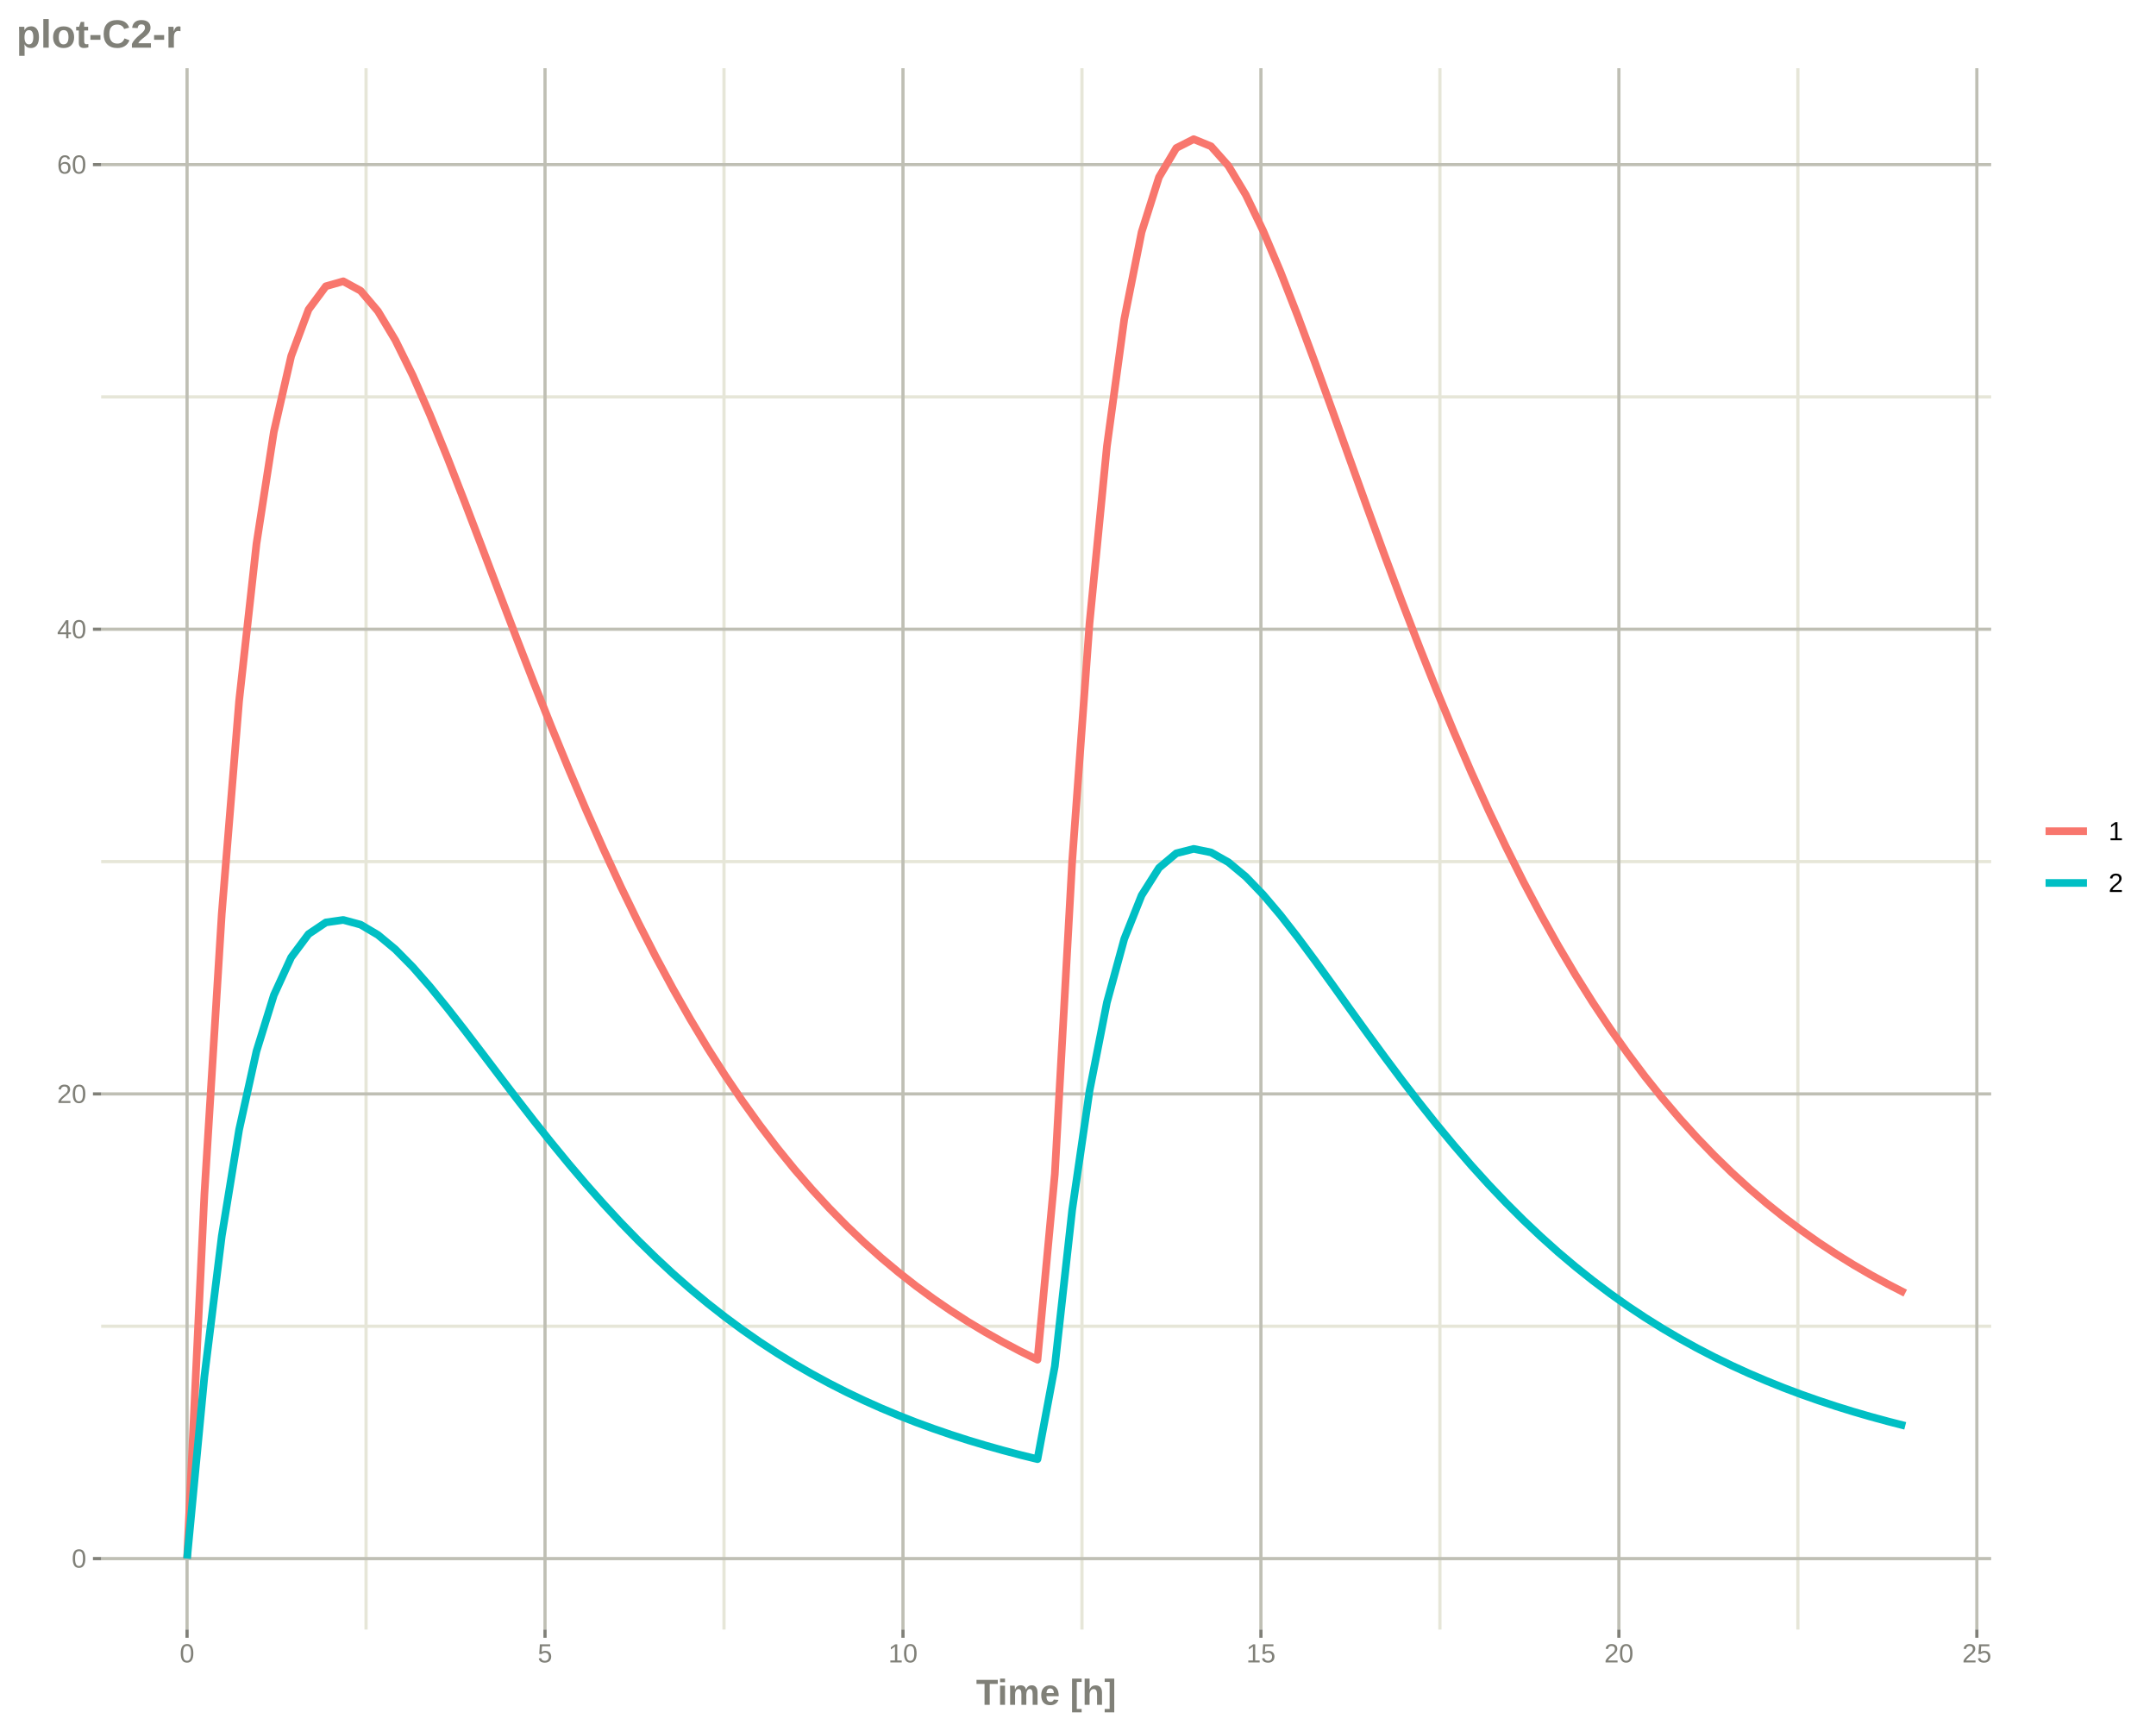
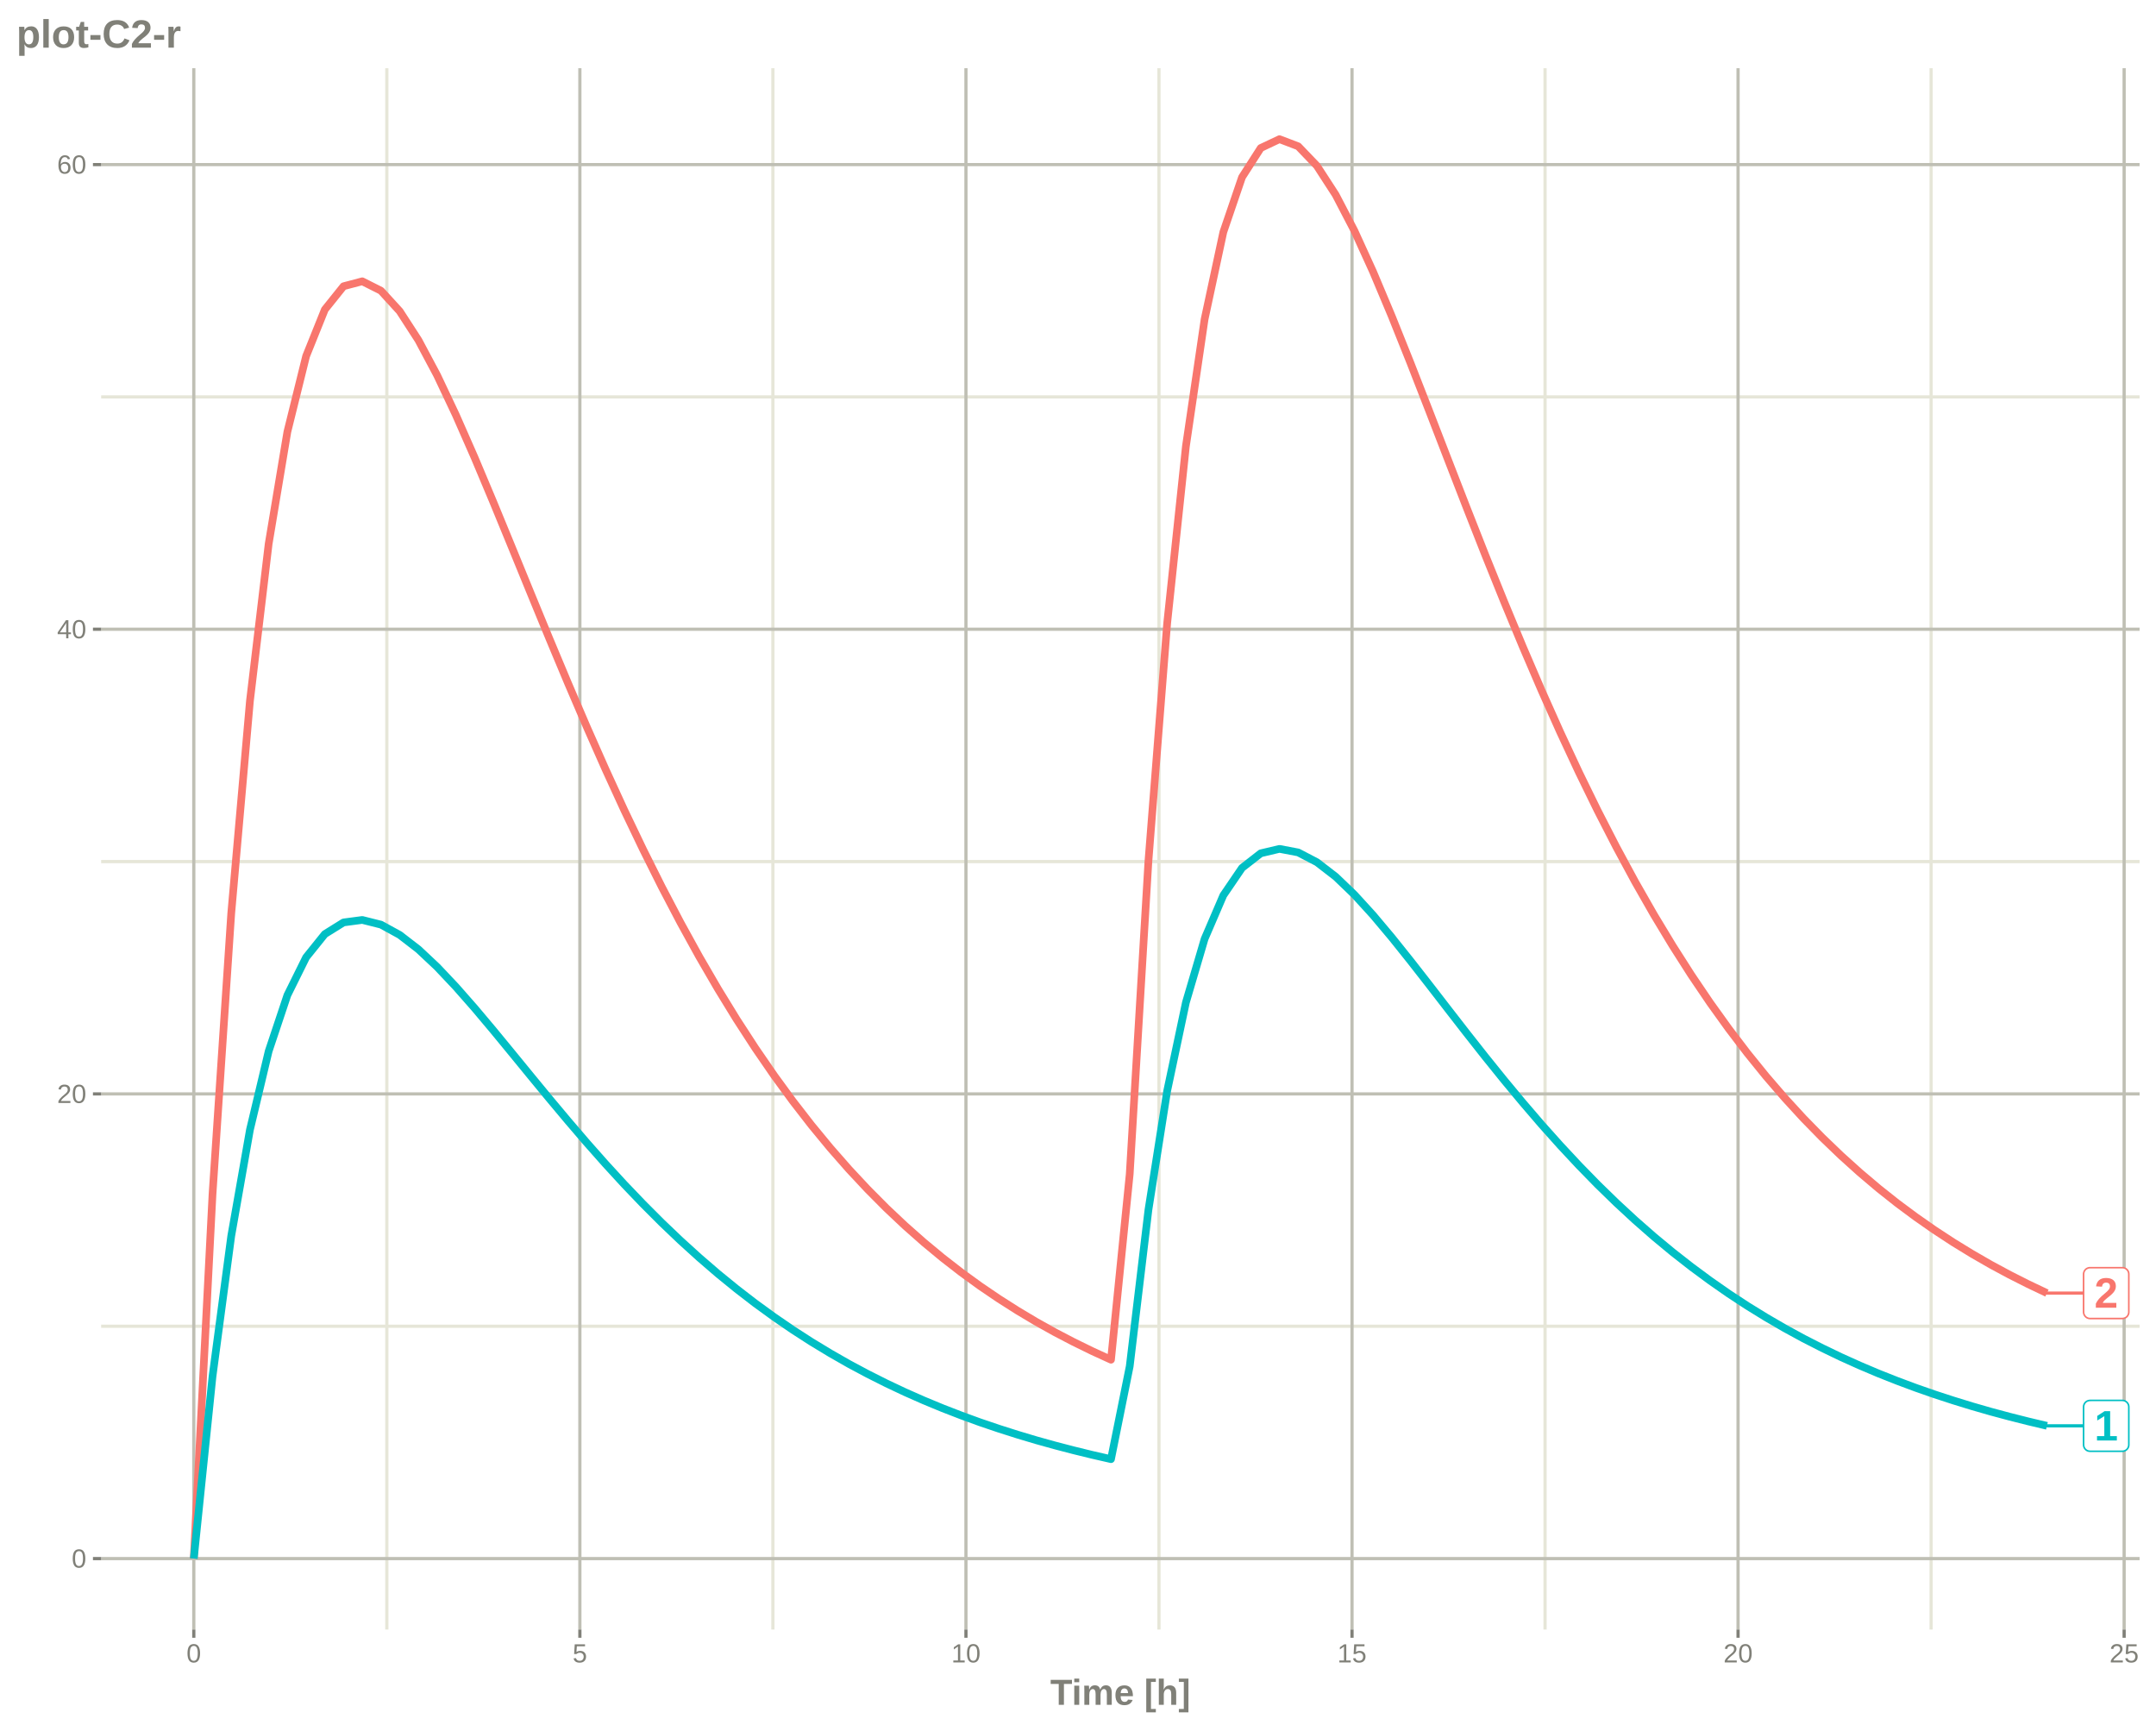
<svg xmlns="http://www.w3.org/2000/svg" viewBox="0 0 720.00 576.00">
  <defs>
    <style type="text/css">
    line, polyline, polygon, path, rect, circle {
      fill: none;
      stroke: #000000;
      stroke-linecap: round;
      stroke-linejoin: round;
      stroke-miterlimit: 10.00;
    }
  </style>
  </defs>
  <rect width="100%" height="100%" style="stroke: none; fill: #FFFFFF;" />
  <rect x="0.00" y="0.00" width="720.00" height="576.00" style="stroke-width: 1.07; stroke: #FFFFFF; fill: #FFFFFF;" />
  <defs>
-     <clipPath id="cpMzMuNzh8NjY0Ljk1fDU0NC4xM3wyMi43Nw==">
-       <rect x="33.78" y="22.77" width="631.18" height="521.36" />
+     <clipPath id="cpMzMuNzh8NzE0LjUyfDU0NC4xM3wyMi43Nw==">
+       <rect x="33.78" y="22.77" width="680.74" height="521.36" />
    </clipPath>
  </defs>
-   <rect x="33.78" y="22.77" width="631.18" height="521.36" style="stroke-width: 1.07; stroke: none; fill: #FFFFFF;" clip-path="url(#cpMzMuNzh8NjY0Ljk1fDU0NC4xM3wyMi43Nw==)" />
-   <polyline points="33.78,442.85 664.95,442.85 " style="stroke-width: 1.07; stroke: #E6E6D8; stroke-linecap: butt;" clip-path="url(#cpMzMuNzh8NjY0Ljk1fDU0NC4xM3wyMi43Nw==)" />
-   <polyline points="33.78,287.69 664.95,287.69 " style="stroke-width: 1.07; stroke: #E6E6D8; stroke-linecap: butt;" clip-path="url(#cpMzMuNzh8NjY0Ljk1fDU0NC4xM3wyMi43Nw==)" />
-   <polyline points="33.78,132.53 664.95,132.53 " style="stroke-width: 1.07; stroke: #E6E6D8; stroke-linecap: butt;" clip-path="url(#cpMzMuNzh8NjY0Ljk1fDU0NC4xM3wyMi43Nw==)" />
-   <polyline points="122.24,544.13 122.24,22.77 " style="stroke-width: 1.07; stroke: #E6E6D8; stroke-linecap: butt;" clip-path="url(#cpMzMuNzh8NjY0Ljk1fDU0NC4xM3wyMi43Nw==)" />
-   <polyline points="241.78,544.13 241.78,22.77 " style="stroke-width: 1.07; stroke: #E6E6D8; stroke-linecap: butt;" clip-path="url(#cpMzMuNzh8NjY0Ljk1fDU0NC4xM3wyMi43Nw==)" />
-   <polyline points="361.32,544.13 361.32,22.77 " style="stroke-width: 1.07; stroke: #E6E6D8; stroke-linecap: butt;" clip-path="url(#cpMzMuNzh8NjY0Ljk1fDU0NC4xM3wyMi43Nw==)" />
-   <polyline points="480.86,544.13 480.86,22.77 " style="stroke-width: 1.07; stroke: #E6E6D8; stroke-linecap: butt;" clip-path="url(#cpMzMuNzh8NjY0Ljk1fDU0NC4xM3wyMi43Nw==)" />
-   <polyline points="600.40,544.13 600.40,22.77 " style="stroke-width: 1.07; stroke: #E6E6D8; stroke-linecap: butt;" clip-path="url(#cpMzMuNzh8NjY0Ljk1fDU0NC4xM3wyMi43Nw==)" />
-   <polyline points="33.78,520.43 664.95,520.43 " style="stroke-width: 1.07; stroke: #BFBFB4; stroke-linecap: butt;" clip-path="url(#cpMzMuNzh8NjY0Ljk1fDU0NC4xM3wyMi43Nw==)" />
-   <polyline points="33.78,365.27 664.95,365.27 " style="stroke-width: 1.07; stroke: #BFBFB4; stroke-linecap: butt;" clip-path="url(#cpMzMuNzh8NjY0Ljk1fDU0NC4xM3wyMi43Nw==)" />
-   <polyline points="33.78,210.11 664.95,210.11 " style="stroke-width: 1.07; stroke: #BFBFB4; stroke-linecap: butt;" clip-path="url(#cpMzMuNzh8NjY0Ljk1fDU0NC4xM3wyMi43Nw==)" />
-   <polyline points="33.78,54.96 664.95,54.96 " style="stroke-width: 1.07; stroke: #BFBFB4; stroke-linecap: butt;" clip-path="url(#cpMzMuNzh8NjY0Ljk1fDU0NC4xM3wyMi43Nw==)" />
-   <polyline points="62.47,544.13 62.47,22.77 " style="stroke-width: 1.07; stroke: #BFBFB4; stroke-linecap: butt;" clip-path="url(#cpMzMuNzh8NjY0Ljk1fDU0NC4xM3wyMi43Nw==)" />
-   <polyline points="182.01,544.13 182.01,22.77 " style="stroke-width: 1.07; stroke: #BFBFB4; stroke-linecap: butt;" clip-path="url(#cpMzMuNzh8NjY0Ljk1fDU0NC4xM3wyMi43Nw==)" />
-   <polyline points="301.55,544.13 301.55,22.77 " style="stroke-width: 1.07; stroke: #BFBFB4; stroke-linecap: butt;" clip-path="url(#cpMzMuNzh8NjY0Ljk1fDU0NC4xM3wyMi43Nw==)" />
-   <polyline points="421.09,544.13 421.09,22.77 " style="stroke-width: 1.07; stroke: #BFBFB4; stroke-linecap: butt;" clip-path="url(#cpMzMuNzh8NjY0Ljk1fDU0NC4xM3wyMi43Nw==)" />
-   <polyline points="540.63,544.13 540.63,22.77 " style="stroke-width: 1.07; stroke: #BFBFB4; stroke-linecap: butt;" clip-path="url(#cpMzMuNzh8NjY0Ljk1fDU0NC4xM3wyMi43Nw==)" />
-   <polyline points="660.17,544.13 660.17,22.77 " style="stroke-width: 1.07; stroke: #BFBFB4; stroke-linecap: butt;" clip-path="url(#cpMzMuNzh8NjY0Ljk1fDU0NC4xM3wyMi43Nw==)" />
-   <polyline points="62.47,520.43 68.26,398.79 74.06,305.03 79.85,234.04 85.65,181.60 91.45,144.19 97.24,118.91 103.04,103.37 108.83,95.58 114.63,93.93 120.42,97.08 126.22,103.92 132.02,113.58 137.81,125.31 143.61,138.54 149.40,152.78 155.20,167.65 161.00,182.85 166.79,198.13 172.59,213.31 178.38,228.24 184.18,242.80 189.98,256.93 195.77,270.55 201.57,283.63 207.36,296.14 213.16,308.07 218.96,319.42 224.75,330.18 230.55,340.37 236.34,350.00 242.14,359.09 247.94,367.66 253.73,375.72 259.53,383.31 265.32,390.44 271.12,397.13 276.92,403.42 282.71,409.31 288.51,414.83 294.30,420.01 300.10,424.86 305.89,429.40 311.69,433.65 317.49,437.63 323.28,441.36 329.08,444.85 334.87,448.11 340.67,451.17 346.47,454.03 352.26,392.04 358.06,287.54 363.85,208.10 369.65,149.06 375.45,106.59 381.24,77.50 387.04,59.17 392.83,49.42 398.63,46.47 404.43,48.85 410.22,55.37 416.02,65.03 421.81,77.03 427.61,90.74 433.41,105.61 439.20,121.22 445.00,137.25 450.79,153.42 456.59,169.52 462.38,185.39 468.18,200.91 473.98,215.97 479.77,230.52 485.57,244.51 491.36,257.91 497.16,270.70 502.96,282.87 508.75,294.44 514.55,305.39 520.34,315.76 526.14,325.56 531.94,334.80 537.73,343.50 543.53,351.70 549.32,359.42 555.12,366.67 560.92,373.48 566.71,379.87 572.51,385.88 578.30,391.51 584.10,396.80 589.90,401.76 595.69,406.40 601.49,410.76 607.28,414.85 613.08,418.68 618.88,422.28 624.67,425.65 630.47,428.81 636.26,431.78 " style="stroke-width: 2.56; stroke: #F8766D; stroke-linecap: butt;" clip-path="url(#cpMzMuNzh8NjY0Ljk1fDU0NC4xM3wyMi43Nw==)" />
-   <polyline points="62.47,520.43 68.26,459.61 74.06,412.73 79.85,377.24 85.65,351.02 91.45,332.31 97.24,319.67 103.04,311.90 108.83,308.01 114.63,307.18 120.42,308.75 126.22,312.18 132.02,317.00 137.81,322.87 143.61,329.49 149.40,336.61 155.20,344.04 161.00,351.64 166.79,359.28 172.59,366.87 178.38,374.33 184.18,381.62 189.98,388.68 195.77,395.49 201.57,402.03 207.36,408.29 213.16,414.25 218.96,419.92 224.75,425.31 230.55,430.40 236.34,435.22 242.14,439.76 247.94,444.05 253.73,448.08 259.53,451.87 265.32,455.44 271.12,458.78 276.92,461.92 282.71,464.87 288.51,467.63 294.30,470.22 300.10,472.64 305.89,474.92 311.69,477.04 317.49,479.03 323.28,480.90 329.08,482.64 334.87,484.27 340.67,485.80 346.47,487.23 352.26,456.23 358.06,403.99 363.85,364.26 369.65,334.75 375.45,313.51 381.24,298.97 387.04,289.80 392.83,284.93 398.63,283.45 404.43,284.64 410.22,287.90 416.02,292.73 421.81,298.73 427.61,305.58 433.41,313.02 439.20,320.83 445.00,328.84 450.79,336.93 456.59,344.98 462.38,352.91 468.18,360.67 473.98,368.20 479.77,375.48 485.57,382.47 491.36,389.17 497.16,395.57 502.96,401.65 508.75,407.43 514.55,412.91 520.34,418.10 526.14,422.99 531.94,427.61 537.73,431.97 543.53,436.07 549.32,439.92 555.12,443.55 560.92,446.96 566.71,450.15 572.51,453.16 578.30,455.97 584.10,458.62 589.90,461.09 595.69,463.42 601.49,465.60 607.28,467.64 613.08,469.56 618.88,471.36 624.67,473.04 630.47,474.62 636.26,476.10 " style="stroke-width: 2.56; stroke: #00BFC4; stroke-linecap: butt;" clip-path="url(#cpMzMuNzh8NjY0Ljk1fDU0NC4xM3wyMi43Nw==)" />
+   <rect x="33.78" y="22.77" width="680.74" height="521.36" style="stroke-width: 1.07; stroke: none; fill: #FFFFFF;" clip-path="url(#cpMzMuNzh8NzE0LjUyfDU0NC4xM3wyMi43Nw==)" />
+   <polyline points="33.78,442.85 714.52,442.85 " style="stroke-width: 1.07; stroke: #E6E6D8; stroke-linecap: butt;" clip-path="url(#cpMzMuNzh8NzE0LjUyfDU0NC4xM3wyMi43Nw==)" />
+   <polyline points="33.78,287.69 714.52,287.69 " style="stroke-width: 1.07; stroke: #E6E6D8; stroke-linecap: butt;" clip-path="url(#cpMzMuNzh8NzE0LjUyfDU0NC4xM3wyMi43Nw==)" />
+   <polyline points="33.78,132.53 714.52,132.53 " style="stroke-width: 1.07; stroke: #E6E6D8; stroke-linecap: butt;" clip-path="url(#cpMzMuNzh8NzE0LjUyfDU0NC4xM3wyMi43Nw==)" />
+   <polyline points="129.18,544.13 129.18,22.77 " style="stroke-width: 1.07; stroke: #E6E6D8; stroke-linecap: butt;" clip-path="url(#cpMzMuNzh8NzE0LjUyfDU0NC4xM3wyMi43Nw==)" />
+   <polyline points="258.11,544.13 258.11,22.77 " style="stroke-width: 1.07; stroke: #E6E6D8; stroke-linecap: butt;" clip-path="url(#cpMzMuNzh8NzE0LjUyfDU0NC4xM3wyMi43Nw==)" />
+   <polyline points="387.04,544.13 387.04,22.77 " style="stroke-width: 1.07; stroke: #E6E6D8; stroke-linecap: butt;" clip-path="url(#cpMzMuNzh8NzE0LjUyfDU0NC4xM3wyMi43Nw==)" />
+   <polyline points="515.97,544.13 515.97,22.77 " style="stroke-width: 1.07; stroke: #E6E6D8; stroke-linecap: butt;" clip-path="url(#cpMzMuNzh8NzE0LjUyfDU0NC4xM3wyMi43Nw==)" />
+   <polyline points="644.90,544.13 644.90,22.77 " style="stroke-width: 1.07; stroke: #E6E6D8; stroke-linecap: butt;" clip-path="url(#cpMzMuNzh8NzE0LjUyfDU0NC4xM3wyMi43Nw==)" />
+   <polyline points="33.78,520.43 714.52,520.43 " style="stroke-width: 1.07; stroke: #BFBFB4; stroke-linecap: butt;" clip-path="url(#cpMzMuNzh8NzE0LjUyfDU0NC4xM3wyMi43Nw==)" />
+   <polyline points="33.78,365.27 714.52,365.27 " style="stroke-width: 1.07; stroke: #BFBFB4; stroke-linecap: butt;" clip-path="url(#cpMzMuNzh8NzE0LjUyfDU0NC4xM3wyMi43Nw==)" />
+   <polyline points="33.78,210.11 714.52,210.11 " style="stroke-width: 1.07; stroke: #BFBFB4; stroke-linecap: butt;" clip-path="url(#cpMzMuNzh8NzE0LjUyfDU0NC4xM3wyMi43Nw==)" />
+   <polyline points="33.78,54.96 714.52,54.96 " style="stroke-width: 1.07; stroke: #BFBFB4; stroke-linecap: butt;" clip-path="url(#cpMzMuNzh8NzE0LjUyfDU0NC4xM3wyMi43Nw==)" />
+   <polyline points="64.72,544.13 64.72,22.77 " style="stroke-width: 1.07; stroke: #BFBFB4; stroke-linecap: butt;" clip-path="url(#cpMzMuNzh8NzE0LjUyfDU0NC4xM3wyMi43Nw==)" />
+   <polyline points="193.65,544.13 193.65,22.77 " style="stroke-width: 1.07; stroke: #BFBFB4; stroke-linecap: butt;" clip-path="url(#cpMzMuNzh8NzE0LjUyfDU0NC4xM3wyMi43Nw==)" />
+   <polyline points="322.58,544.13 322.58,22.77 " style="stroke-width: 1.07; stroke: #BFBFB4; stroke-linecap: butt;" clip-path="url(#cpMzMuNzh8NzE0LjUyfDU0NC4xM3wyMi43Nw==)" />
+   <polyline points="451.51,544.13 451.51,22.77 " style="stroke-width: 1.07; stroke: #BFBFB4; stroke-linecap: butt;" clip-path="url(#cpMzMuNzh8NzE0LjUyfDU0NC4xM3wyMi43Nw==)" />
+   <polyline points="580.43,544.13 580.43,22.77 " style="stroke-width: 1.07; stroke: #BFBFB4; stroke-linecap: butt;" clip-path="url(#cpMzMuNzh8NzE0LjUyfDU0NC4xM3wyMi43Nw==)" />
+   <polyline points="709.36,544.13 709.36,22.77 " style="stroke-width: 1.07; stroke: #BFBFB4; stroke-linecap: butt;" clip-path="url(#cpMzMuNzh8NzE0LjUyfDU0NC4xM3wyMi43Nw==)" />
+   <polyline points="64.72,520.43 70.97,398.79 77.22,305.03 83.47,234.04 89.72,181.60 95.97,144.19 102.23,118.91 108.48,103.37 114.73,95.58 120.98,93.93 127.23,97.08 133.48,103.92 139.73,113.58 145.98,125.31 152.23,138.54 158.49,152.78 164.74,167.65 170.99,182.85 177.24,198.13 183.49,213.31 189.74,228.24 195.99,242.80 202.24,256.93 208.49,270.55 214.75,283.63 221.00,296.14 227.25,308.07 233.50,319.42 239.75,330.18 246.00,340.37 252.25,350.00 258.50,359.09 264.75,367.66 271.00,375.72 277.26,383.31 283.51,390.44 289.76,397.13 296.01,403.42 302.26,409.31 308.51,414.83 314.76,420.01 321.01,424.86 327.26,429.40 333.52,433.65 339.77,437.63 346.02,441.36 352.27,444.85 358.52,448.11 364.77,451.17 371.02,454.03 377.27,392.04 383.52,287.54 389.78,208.10 396.03,149.06 402.28,106.59 408.53,77.50 414.78,59.17 421.03,49.42 427.28,46.47 433.53,48.85 439.78,55.37 446.04,65.03 452.29,77.03 458.54,90.74 464.79,105.61 471.04,121.22 477.29,137.25 483.54,153.42 489.79,169.52 496.04,185.39 502.30,200.91 508.55,215.97 514.80,230.52 521.05,244.51 527.30,257.91 533.55,270.70 539.80,282.87 546.05,294.44 552.30,305.39 558.56,315.76 564.81,325.56 571.06,334.80 577.31,343.50 583.56,351.70 589.81,359.42 596.06,366.67 602.31,373.48 608.56,379.87 614.82,385.88 621.07,391.51 627.32,396.80 633.57,401.76 639.82,406.40 646.07,410.76 652.32,414.85 658.57,418.68 664.82,422.28 671.08,425.65 677.33,428.81 683.58,431.78 " style="stroke-width: 2.56; stroke: #F8766D; stroke-linecap: butt;" clip-path="url(#cpMzMuNzh8NzE0LjUyfDU0NC4xM3wyMi43Nw==)" />
+   <polyline points="64.72,520.43 70.97,459.61 77.22,412.73 83.47,377.24 89.72,351.02 95.97,332.31 102.23,319.67 108.48,311.90 114.73,308.01 120.98,307.18 127.23,308.75 133.48,312.18 139.73,317.00 145.98,322.87 152.23,329.49 158.49,336.61 164.74,344.04 170.99,351.64 177.24,359.28 183.49,366.87 189.74,374.33 195.99,381.62 202.24,388.68 208.49,395.49 214.75,402.03 221.00,408.29 227.25,414.25 233.50,419.92 239.75,425.31 246.00,430.40 252.25,435.22 258.50,439.76 264.75,444.05 271.00,448.08 277.26,451.87 283.51,455.44 289.76,458.78 296.01,461.92 302.26,464.87 308.51,467.63 314.76,470.22 321.01,472.64 327.26,474.92 333.52,477.04 339.77,479.03 346.02,480.90 352.27,482.64 358.52,484.27 364.77,485.80 371.02,487.23 377.27,456.23 383.52,403.99 389.78,364.26 396.03,334.75 402.28,313.51 408.53,298.97 414.78,289.80 421.03,284.93 427.28,283.45 433.53,284.64 439.78,287.90 446.04,292.73 452.29,298.73 458.54,305.58 464.79,313.02 471.04,320.83 477.29,328.84 483.54,336.93 489.79,344.98 496.04,352.91 502.30,360.67 508.55,368.20 514.80,375.48 521.05,382.47 527.30,389.17 533.55,395.57 539.80,401.65 546.05,407.43 552.30,412.91 558.56,418.10 564.81,422.99 571.06,427.61 577.31,431.97 583.56,436.07 589.81,439.92 596.06,443.55 602.31,446.96 608.56,450.15 614.82,453.16 621.07,455.97 627.32,458.62 633.57,461.09 639.82,463.42 646.07,465.60 652.32,467.64 658.57,469.56 664.82,471.36 671.08,473.04 677.33,474.62 683.58,476.10 " style="stroke-width: 2.56; stroke: #00BFC4; stroke-linecap: butt;" clip-path="url(#cpMzMuNzh8NzE0LjUyfDU0NC4xM3wyMi43Nw==)" />
+   <line x1="695.81" y1="476.11" x2="683.58" y2="476.10" style="stroke-width: 1.07; stroke: #00BFC4;" clip-path="url(#cpMzMuNzh8NzE0LjUyfDU0NC4xM3wyMi43Nw==)" />
+   <polygon points="697.97,484.60 708.76,484.60 708.67,484.59 709.02,484.58 709.36,484.51 709.69,484.39 709.99,484.21 710.26,483.99 710.49,483.73 710.67,483.44 710.81,483.12 710.89,482.78 710.92,482.44 710.92,482.44 710.92,469.77 710.92,469.77 710.89,469.43 710.81,469.09 710.67,468.77 710.49,468.48 710.26,468.22 709.99,468.00 709.69,467.82 709.36,467.70 709.02,467.63 708.76,467.61 697.97,467.61 698.23,467.63 697.89,467.62 697.54,467.66 697.21,467.76 696.89,467.90 696.61,468.10 696.36,468.34 696.15,468.62 695.99,468.93 695.88,469.26 695.82,469.60 695.81,469.77 695.81,482.44 695.82,482.26 695.82,482.61 695.88,482.95 695.99,483.28 696.15,483.59 696.36,483.87 696.61,484.11 696.89,484.31 697.21,484.46 697.54,484.55 697.89,484.59 " style="stroke-width: 0.53; stroke: #00BFC4; fill: #FFFFFF;" clip-path="url(#cpMzMuNzh8NzE0LjUyfDU0NC4xM3wyMi43Nw==)" />
+   <g clip-path="url(#cpMzMuNzh8NzE0LjUyfDU0NC4xM3wyMi43Nw==)">
+     <text x="699.41" y="481.00" style="font-size: 14.23px; font-weight: bold; fill: #00BFC4; font-family: Liberation Sans;" textLength="7.91px" lengthAdjust="spacingAndGlyphs">1</text>
+   </g>
+   <line x1="695.81" y1="431.78" x2="683.58" y2="431.78" style="stroke-width: 1.07; stroke: #F8766D;" clip-path="url(#cpMzMuNzh8NzE0LjUyfDU0NC4xM3wyMi43Nw==)" />
+   <polygon points="697.97,440.27 708.76,440.27 708.67,440.27 709.02,440.25 709.36,440.18 709.69,440.06 709.99,439.89 710.26,439.67 710.49,439.41 710.67,439.11 710.81,438.79 710.89,438.46 710.92,438.11 710.92,438.11 710.92,425.45 710.92,425.45 710.89,425.10 710.81,424.76 710.67,424.44 710.49,424.15 710.26,423.89 709.99,423.67 709.69,423.50 709.36,423.37 709.02,423.30 708.76,423.29 697.97,423.29 698.23,423.30 697.89,423.29 697.54,423.33 697.21,423.43 696.89,423.58 696.61,423.77 696.36,424.02 696.15,424.29 695.99,424.60 695.88,424.93 695.82,425.27 695.81,425.45 695.81,438.11 695.82,437.94 695.82,438.28 695.88,438.63 695.99,438.96 696.15,439.26 696.36,439.54 696.61,439.78 696.89,439.98 697.21,440.13 697.54,440.23 697.89,440.27 " style="stroke-width: 0.53; stroke: #F8766D; fill: #FFFFFF;" clip-path="url(#cpMzMuNzh8NzE0LjUyfDU0NC4xM3wyMi43Nw==)" />
+   <g clip-path="url(#cpMzMuNzh8NzE0LjUyfDU0NC4xM3wyMi43Nw==)">
+     <text x="699.41" y="436.67" style="font-size: 14.23px; font-weight: bold; fill: #F8766D; font-family: Liberation Sans;" textLength="7.91px" lengthAdjust="spacingAndGlyphs">2</text>
+   </g>
  <defs>
    <clipPath id="cpMC4wMHw3MjAuMDB8NTc2LjAwfDAuMDA=">
      <rect x="0.00" y="0.00" width="720.00" height="576.00" />
    </clipPath>
  </defs>
  <g clip-path="url(#cpMC4wMHw3MjAuMDB8NTc2LjAwfDAuMDA=)">
    <text x="23.95" y="523.46" style="font-size: 8.80px; fill: #808078; font-family: Liberation Sans;" textLength="4.89px" lengthAdjust="spacingAndGlyphs">0</text>
  </g>
  <g clip-path="url(#cpMC4wMHw3MjAuMDB8NTc2LjAwfDAuMDA=)">
    <text x="19.06" y="368.30" style="font-size: 8.80px; fill: #808078; font-family: Liberation Sans;" textLength="9.78px" lengthAdjust="spacingAndGlyphs">20</text>
  </g>
  <g clip-path="url(#cpMC4wMHw3MjAuMDB8NTc2LjAwfDAuMDA=)">
    <text x="19.06" y="213.14" style="font-size: 8.80px; fill: #808078; font-family: Liberation Sans;" textLength="9.78px" lengthAdjust="spacingAndGlyphs">40</text>
  </g>
  <g clip-path="url(#cpMC4wMHw3MjAuMDB8NTc2LjAwfDAuMDA=)">
    <text x="19.06" y="57.98" style="font-size: 8.80px; fill: #808078; font-family: Liberation Sans;" textLength="9.78px" lengthAdjust="spacingAndGlyphs">60</text>
  </g>
  <polyline points="31.04,520.43 33.78,520.43 " style="stroke-width: 1.07; stroke: #808078; stroke-linecap: butt;" clip-path="url(#cpMC4wMHw3MjAuMDB8NTc2LjAwfDAuMDA=)" />
  <polyline points="31.04,365.27 33.78,365.27 " style="stroke-width: 1.07; stroke: #808078; stroke-linecap: butt;" clip-path="url(#cpMC4wMHw3MjAuMDB8NTc2LjAwfDAuMDA=)" />
  <polyline points="31.04,210.11 33.78,210.11 " style="stroke-width: 1.07; stroke: #808078; stroke-linecap: butt;" clip-path="url(#cpMC4wMHw3MjAuMDB8NTc2LjAwfDAuMDA=)" />
  <polyline points="31.04,54.96 33.78,54.96 " style="stroke-width: 1.07; stroke: #808078; stroke-linecap: butt;" clip-path="url(#cpMC4wMHw3MjAuMDB8NTc2LjAwfDAuMDA=)" />
-   <polyline points="62.47,546.87 62.47,544.13 " style="stroke-width: 1.07; stroke: #808078; stroke-linecap: butt;" clip-path="url(#cpMC4wMHw3MjAuMDB8NTc2LjAwfDAuMDA=)" />
-   <polyline points="182.01,546.87 182.01,544.13 " style="stroke-width: 1.07; stroke: #808078; stroke-linecap: butt;" clip-path="url(#cpMC4wMHw3MjAuMDB8NTc2LjAwfDAuMDA=)" />
-   <polyline points="301.55,546.87 301.55,544.13 " style="stroke-width: 1.07; stroke: #808078; stroke-linecap: butt;" clip-path="url(#cpMC4wMHw3MjAuMDB8NTc2LjAwfDAuMDA=)" />
-   <polyline points="421.09,546.87 421.09,544.13 " style="stroke-width: 1.07; stroke: #808078; stroke-linecap: butt;" clip-path="url(#cpMC4wMHw3MjAuMDB8NTc2LjAwfDAuMDA=)" />
-   <polyline points="540.63,546.87 540.63,544.13 " style="stroke-width: 1.07; stroke: #808078; stroke-linecap: butt;" clip-path="url(#cpMC4wMHw3MjAuMDB8NTc2LjAwfDAuMDA=)" />
-   <polyline points="660.17,546.87 660.17,544.13 " style="stroke-width: 1.07; stroke: #808078; stroke-linecap: butt;" clip-path="url(#cpMC4wMHw3MjAuMDB8NTc2LjAwfDAuMDA=)" />
+   <polyline points="64.72,546.87 64.72,544.13 " style="stroke-width: 1.07; stroke: #808078; stroke-linecap: butt;" clip-path="url(#cpMC4wMHw3MjAuMDB8NTc2LjAwfDAuMDA=)" />
+   <polyline points="193.65,546.87 193.65,544.13 " style="stroke-width: 1.07; stroke: #808078; stroke-linecap: butt;" clip-path="url(#cpMC4wMHw3MjAuMDB8NTc2LjAwfDAuMDA=)" />
+   <polyline points="322.58,546.87 322.58,544.13 " style="stroke-width: 1.07; stroke: #808078; stroke-linecap: butt;" clip-path="url(#cpMC4wMHw3MjAuMDB8NTc2LjAwfDAuMDA=)" />
+   <polyline points="451.51,546.87 451.51,544.13 " style="stroke-width: 1.07; stroke: #808078; stroke-linecap: butt;" clip-path="url(#cpMC4wMHw3MjAuMDB8NTc2LjAwfDAuMDA=)" />
+   <polyline points="580.43,546.87 580.43,544.13 " style="stroke-width: 1.07; stroke: #808078; stroke-linecap: butt;" clip-path="url(#cpMC4wMHw3MjAuMDB8NTc2LjAwfDAuMDA=)" />
+   <polyline points="709.36,546.87 709.36,544.13 " style="stroke-width: 1.07; stroke: #808078; stroke-linecap: butt;" clip-path="url(#cpMC4wMHw3MjAuMDB8NTc2LjAwfDAuMDA=)" />
  <g clip-path="url(#cpMC4wMHw3MjAuMDB8NTc2LjAwfDAuMDA=)">
-     <text x="60.02" y="555.11" style="font-size: 8.80px; fill: #808078; font-family: Liberation Sans;" textLength="4.89px" lengthAdjust="spacingAndGlyphs">0</text>
+     <text x="62.27" y="555.11" style="font-size: 8.80px; fill: #808078; font-family: Liberation Sans;" textLength="4.89px" lengthAdjust="spacingAndGlyphs">0</text>
  </g>
  <g clip-path="url(#cpMC4wMHw3MjAuMDB8NTc2LjAwfDAuMDA=)">
-     <text x="179.56" y="555.11" style="font-size: 8.80px; fill: #808078; font-family: Liberation Sans;" textLength="4.89px" lengthAdjust="spacingAndGlyphs">5</text>
+     <text x="191.20" y="555.11" style="font-size: 8.80px; fill: #808078; font-family: Liberation Sans;" textLength="4.89px" lengthAdjust="spacingAndGlyphs">5</text>
  </g>
  <g clip-path="url(#cpMC4wMHw3MjAuMDB8NTc2LjAwfDAuMDA=)">
-     <text x="296.66" y="555.11" style="font-size: 8.80px; fill: #808078; font-family: Liberation Sans;" textLength="9.78px" lengthAdjust="spacingAndGlyphs">10</text>
+     <text x="317.69" y="555.11" style="font-size: 8.80px; fill: #808078; font-family: Liberation Sans;" textLength="9.78px" lengthAdjust="spacingAndGlyphs">10</text>
  </g>
  <g clip-path="url(#cpMC4wMHw3MjAuMDB8NTc2LjAwfDAuMDA=)">
-     <text x="416.20" y="555.11" style="font-size: 8.80px; fill: #808078; font-family: Liberation Sans;" textLength="9.78px" lengthAdjust="spacingAndGlyphs">15</text>
+     <text x="446.61" y="555.11" style="font-size: 8.80px; fill: #808078; font-family: Liberation Sans;" textLength="9.78px" lengthAdjust="spacingAndGlyphs">15</text>
  </g>
  <g clip-path="url(#cpMC4wMHw3MjAuMDB8NTc2LjAwfDAuMDA=)">
-     <text x="535.74" y="555.11" style="font-size: 8.80px; fill: #808078; font-family: Liberation Sans;" textLength="9.78px" lengthAdjust="spacingAndGlyphs">20</text>
+     <text x="575.54" y="555.11" style="font-size: 8.80px; fill: #808078; font-family: Liberation Sans;" textLength="9.78px" lengthAdjust="spacingAndGlyphs">20</text>
  </g>
  <g clip-path="url(#cpMC4wMHw3MjAuMDB8NTc2LjAwfDAuMDA=)">
-     <text x="655.28" y="555.11" style="font-size: 8.80px; fill: #808078; font-family: Liberation Sans;" textLength="9.78px" lengthAdjust="spacingAndGlyphs">25</text>
+     <text x="704.47" y="555.11" style="font-size: 8.80px; fill: #808078; font-family: Liberation Sans;" textLength="9.78px" lengthAdjust="spacingAndGlyphs">25</text>
  </g>
  <g clip-path="url(#cpMC4wMHw3MjAuMDB8NTc2LjAwfDAuMDA=)">
-     <text x="325.96" y="569.26" style="font-size: 12.10px; font-weight: bold; fill: #808078; font-family: Liberation Sans;" textLength="46.81px" lengthAdjust="spacingAndGlyphs">Time [h]</text>
-   </g>
-   <rect x="675.91" y="257.95" width="38.61" height="51.00" style="stroke-width: 1.07; stroke: none; fill: #FFFFFF;" clip-path="url(#cpMC4wMHw3MjAuMDB8NTc2LjAwfDAuMDA=)" />
-   <rect x="681.39" y="268.91" width="17.28" height="17.28" style="stroke-width: 1.07; stroke: none; fill: #FFFFFF;" clip-path="url(#cpMC4wMHw3MjAuMDB8NTc2LjAwfDAuMDA=)" />
-   <line x1="683.12" y1="277.55" x2="696.94" y2="277.55" style="stroke-width: 2.56; stroke: #F8766D; stroke-linecap: butt;" clip-path="url(#cpMC4wMHw3MjAuMDB8NTc2LjAwfDAuMDA=)" />
-   <rect x="681.39" y="286.19" width="17.28" height="17.28" style="stroke-width: 1.07; stroke: none; fill: #FFFFFF;" clip-path="url(#cpMC4wMHw3MjAuMDB8NTc2LjAwfDAuMDA=)" />
-   <line x1="683.12" y1="294.83" x2="696.94" y2="294.83" style="stroke-width: 2.56; stroke: #00BFC4; stroke-linecap: butt;" clip-path="url(#cpMC4wMHw3MjAuMDB8NTc2LjAwfDAuMDA=)" />
-   <g clip-path="url(#cpMC4wMHw3MjAuMDB8NTc2LjAwfDAuMDA=)">
-     <text x="704.15" y="280.57" style="font-size: 8.80px; font-family: Liberation Sans;" textLength="4.89px" lengthAdjust="spacingAndGlyphs">1</text>
-   </g>
-   <g clip-path="url(#cpMC4wMHw3MjAuMDB8NTc2LjAwfDAuMDA=)">
-     <text x="704.15" y="297.85" style="font-size: 8.80px; font-family: Liberation Sans;" textLength="4.89px" lengthAdjust="spacingAndGlyphs">2</text>
+     <text x="350.74" y="569.26" style="font-size: 12.10px; font-weight: bold; fill: #808078; font-family: Liberation Sans;" textLength="46.81px" lengthAdjust="spacingAndGlyphs">Time [h]</text>
  </g>
  <g clip-path="url(#cpMC4wMHw3MjAuMDB8NTc2LjAwfDAuMDA=)">
    <text x="5.48" y="15.92" style="font-size: 13.20px; font-weight: bold; fill: #808078; font-family: Liberation Sans;" textLength="54.94px" lengthAdjust="spacingAndGlyphs">plot-C2-r</text>
  </g>
</svg>
